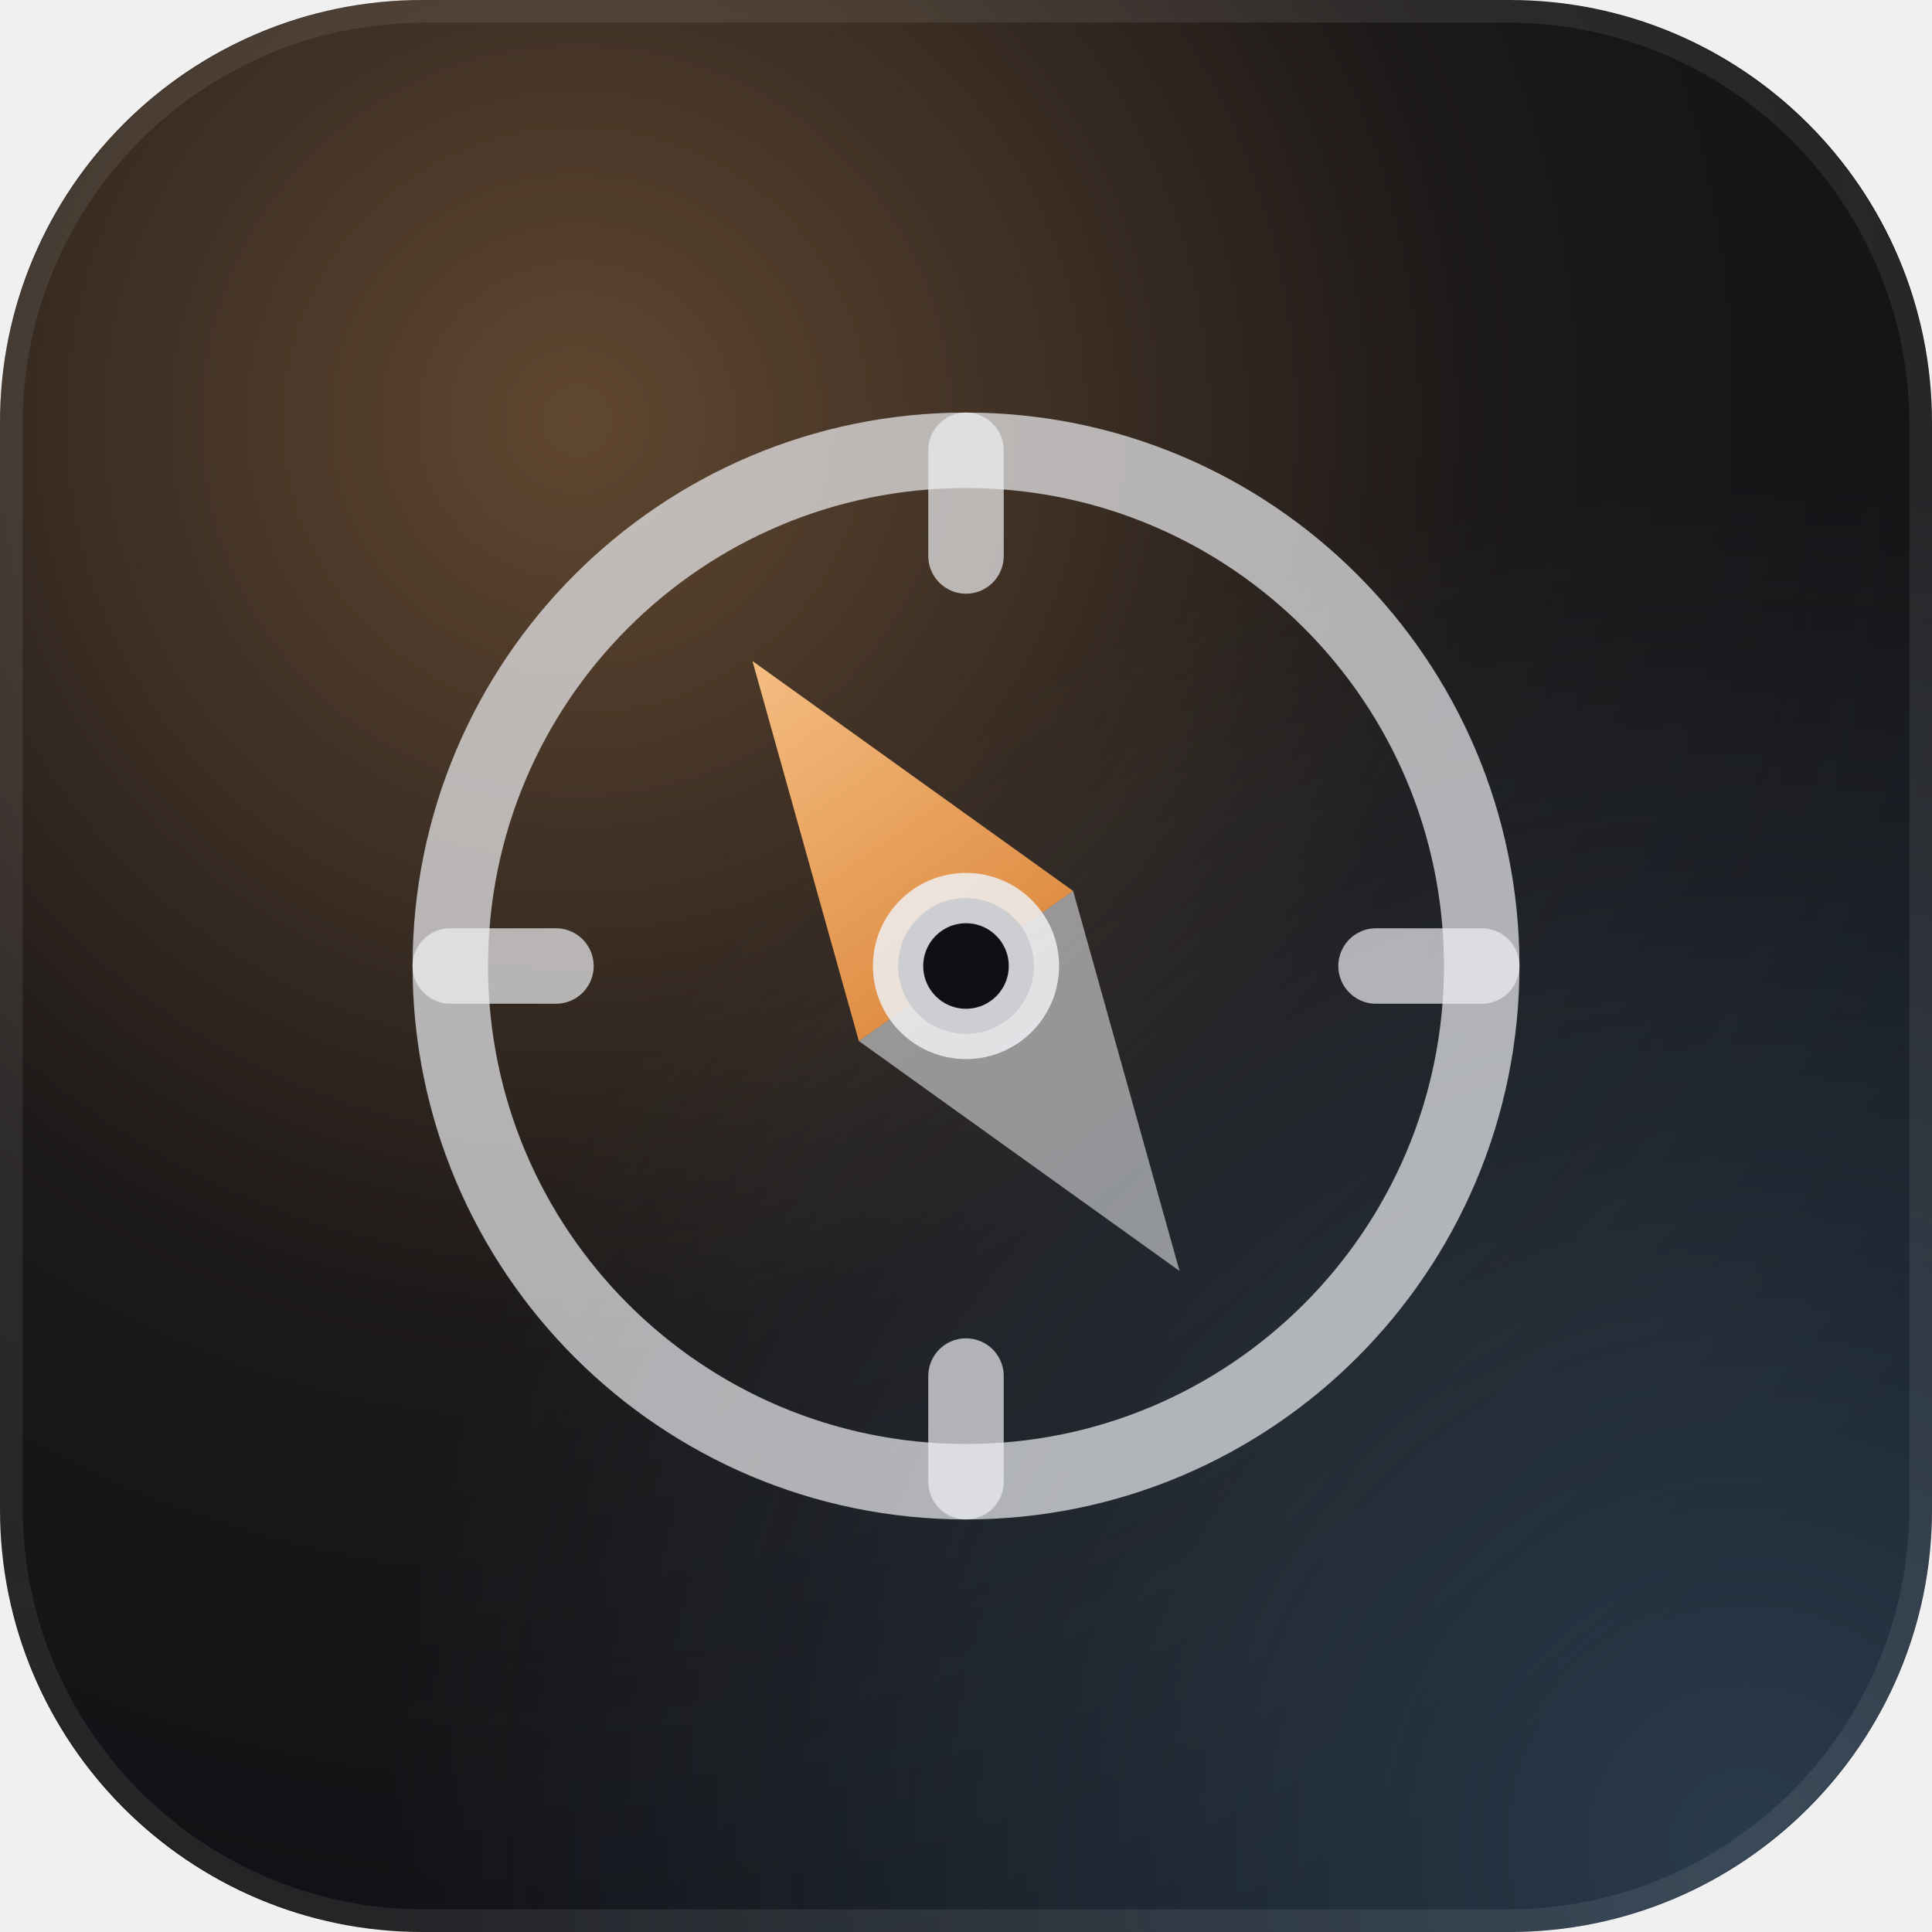
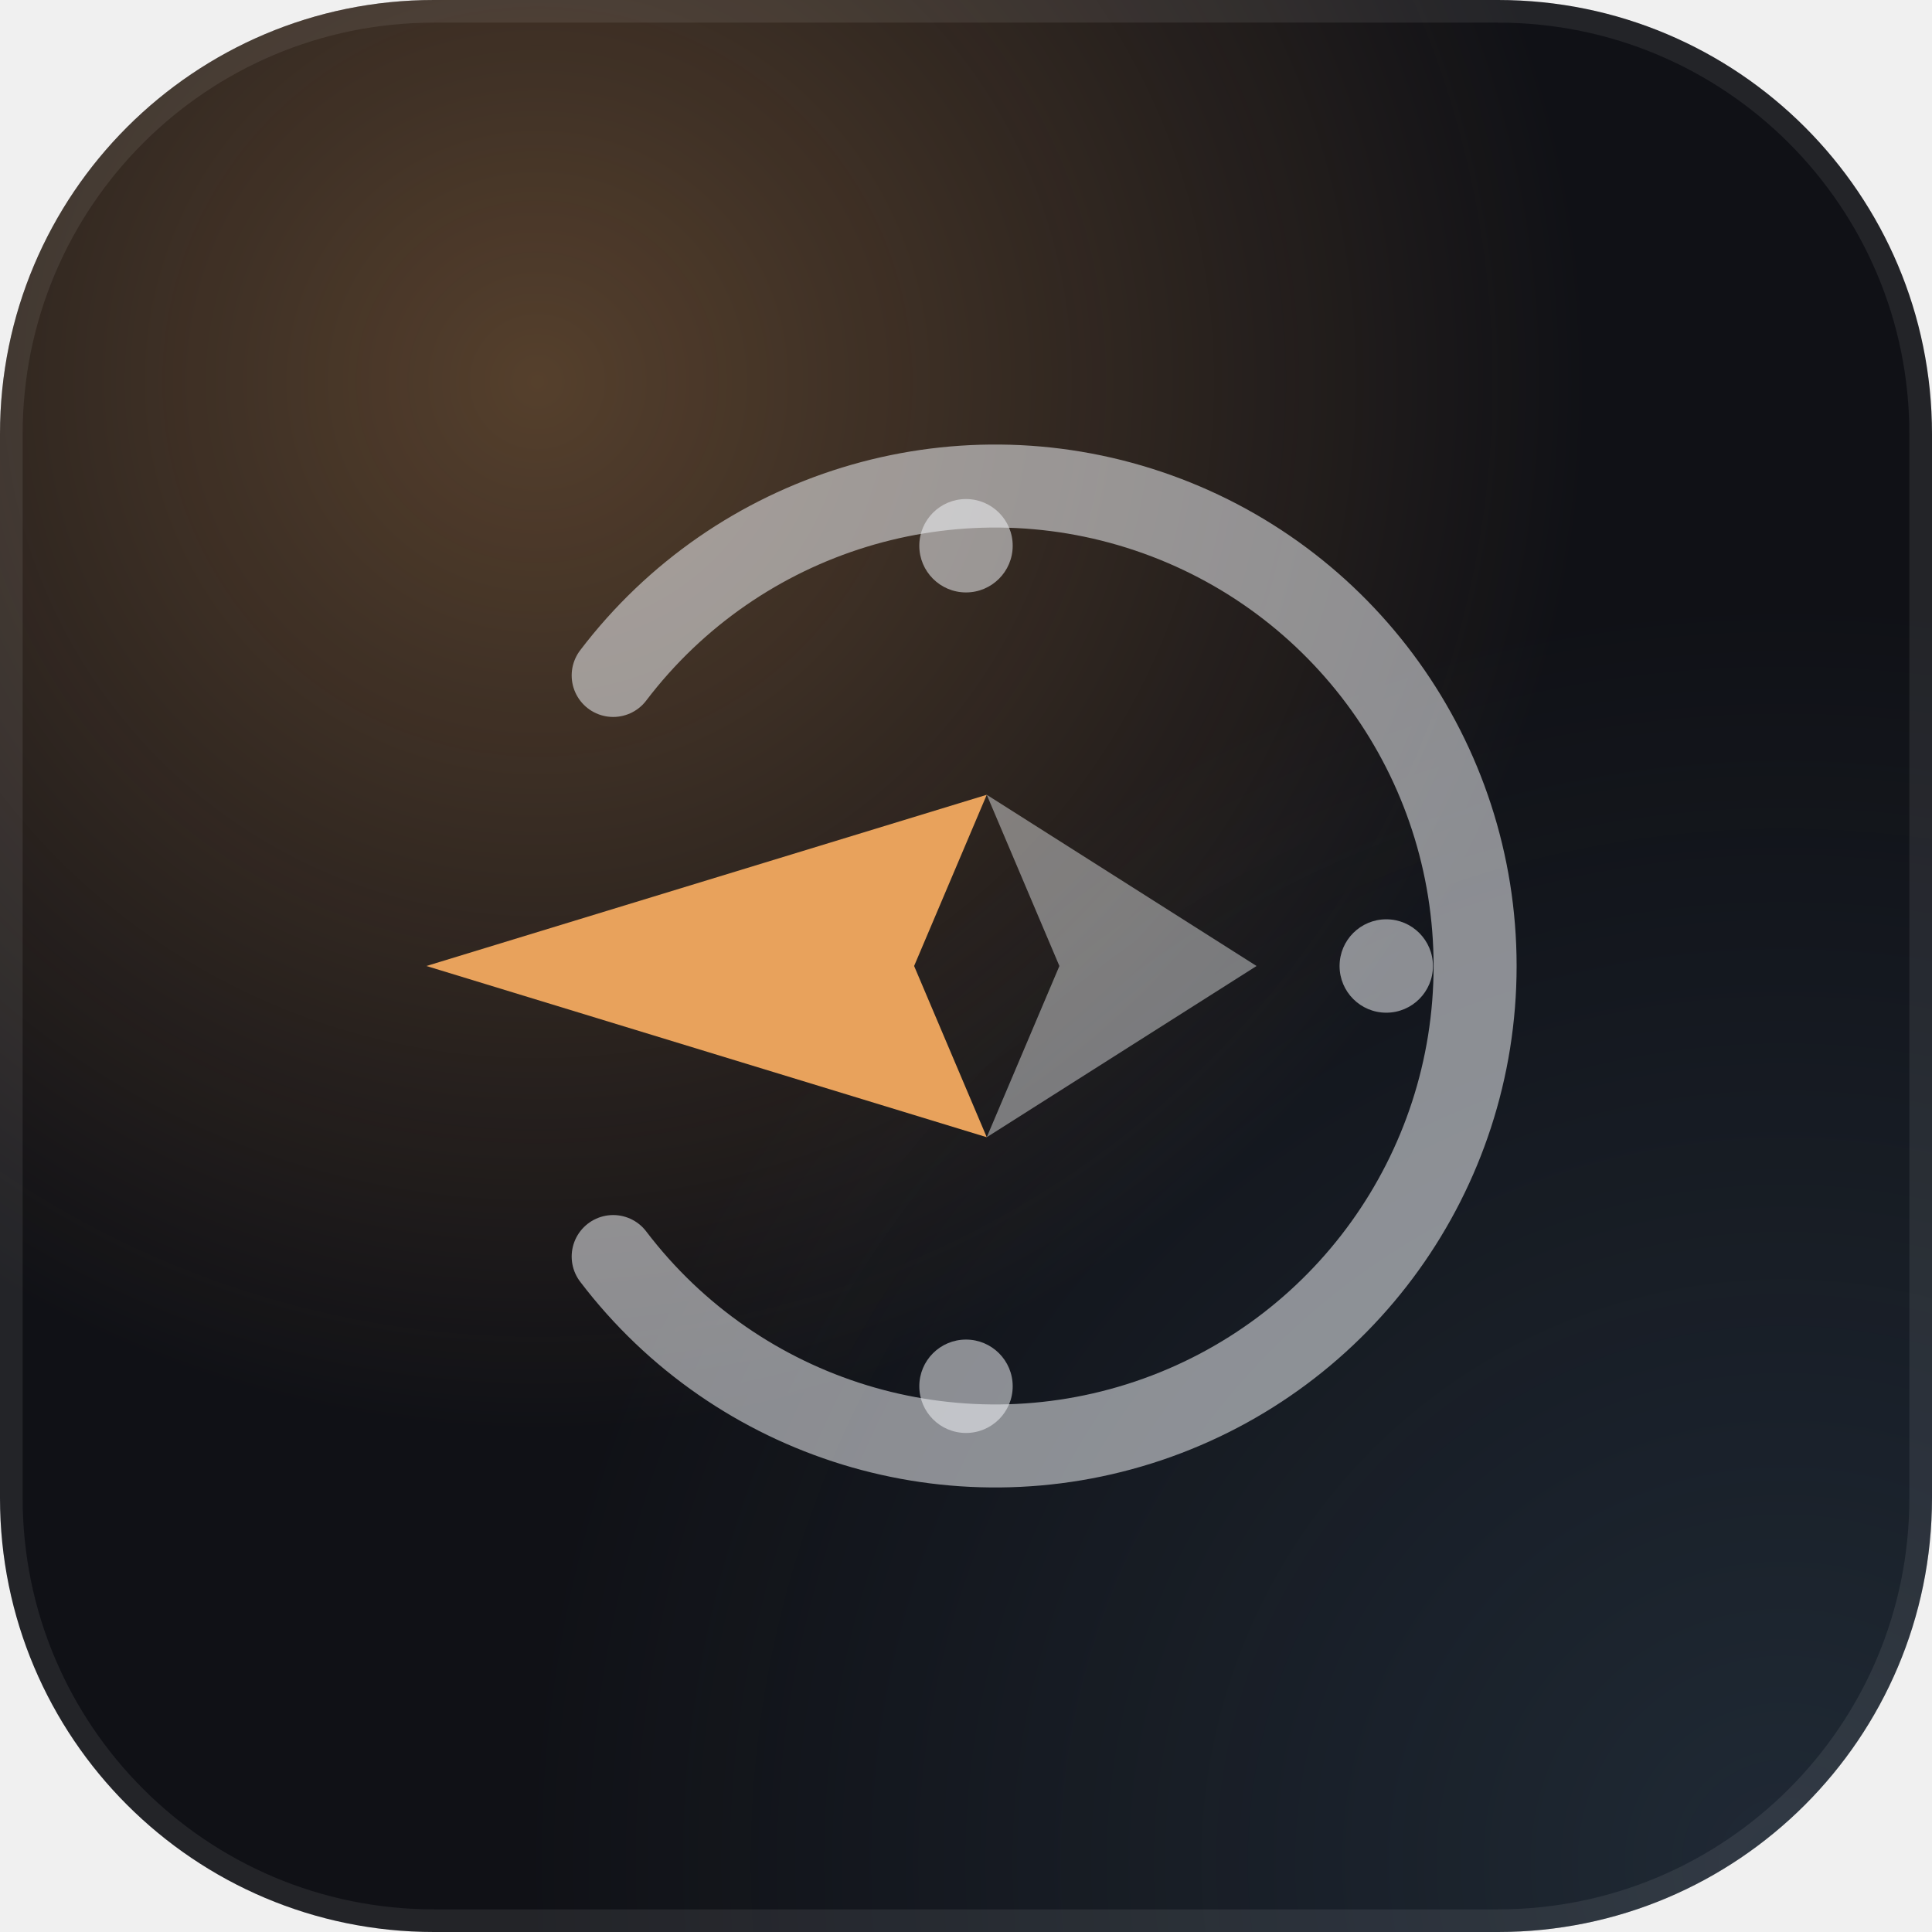
<svg xmlns="http://www.w3.org/2000/svg" width="1024" height="1024" viewBox="0 0 1024 1024">
  <defs>
-     <radialGradient id="glow" cx="30%" cy="22%" r="85%">
-       <stop offset="0" stop-color="#e8a25c" stop-opacity="0.38" />
-       <stop offset="0.55" stop-color="#e8a25c" stop-opacity="0.06" />
-       <stop offset="1" stop-color="#e8a25c" stop-opacity="0" />
+     <radialGradient id="glow" cx="28%" cy="20%" r="90%">
+       <stop offset="0" stop-color="#e8a25c" stop-opacity="0.32" />
+       <stop offset="0.6" stop-color="#e8a25c" stop-opacity="0" />
    </radialGradient>
-     <radialGradient id="glow2" cx="90%" cy="95%" r="70%">
-       <stop offset="0" stop-color="#6ea8d6" stop-opacity="0.28" />
+     <radialGradient id="glow2" cx="92%" cy="96%" r="65%">
+       <stop offset="0" stop-color="#6ea8d6" stop-opacity="0.16" />
      <stop offset="1" stop-color="#6ea8d6" stop-opacity="0" />
    </radialGradient>
-     <linearGradient id="north" x1="0" y1="0" x2="0" y2="1">
-       <stop offset="0" stop-color="#f4bd82" />
-       <stop offset="1" stop-color="#e08f45" />
-     </linearGradient>
  </defs>
-   <rect width="1024" height="1024" rx="224" fill="#0f1015" />
-   <rect width="1024" height="1024" rx="224" fill="url(#glow)" />
-   <rect width="1024" height="1024" rx="224" fill="url(#glow2)" />
-   <rect x="6" y="6" width="1012" height="1012" rx="219" fill="none" stroke="#ffffff" stroke-opacity="0.08" stroke-width="12" />
-   <g transform="translate(192 192) scale(26.6667)">
-     <g stroke="#eef0f2" stroke-opacity="0.7" stroke-width="1.5" stroke-linecap="round" fill="none">
-       <circle cx="12" cy="12" r="10.25" />
-       <path d="M12 1.75v2.1M12 20.15v2.1M1.75 12h2.1M20.15 12h2.1" />
+   <rect width="1024" height="1024" rx="230" fill="#101116" />
+   <rect width="1024" height="1024" rx="230" fill="url(#glow)" />
+   <rect width="1024" height="1024" rx="230" fill="url(#glow2)" />
+   <rect x="6" y="6" width="1012" height="1012" rx="224" fill="none" stroke="#ffffff" stroke-opacity="0.08" stroke-width="12" />
+   <g transform="translate(182 182) scale(27.5)">
+     <path d="M5.2 6.4A9.25 9.25 0 1 1 5.2 17.6" fill="none" stroke="#eef0f3" stroke-opacity="0.55" stroke-width="1.6" stroke-linecap="round" />
+     <g fill="#eef0f3" fill-opacity="0.55">
+       <circle cx="12" cy="3.9" r="0.9" />
+       <circle cx="12" cy="20.1" r="0.9" />
+       <circle cx="20.1" cy="12" r="0.9" />
    </g>
-     <g transform="rotate(-35 12 12)">
-       <path d="M12 4.6 14.6 12H9.4L12 4.6Z" fill="url(#north)" />
-       <path d="M12 19.4 9.4 12h5.2L12 19.4Z" fill="#eef0f2" fill-opacity="0.55" />
-     </g>
-     <circle cx="12" cy="12" r="1.35" fill="#0f1015" stroke="#eef0f2" stroke-opacity="0.85" stroke-width="1" />
+     <path d="M1.6 12 12.4 8.7 11 12 12.4 15.3Z" fill="#e8a25c" />
+     <path d="M12.4 8.7 17.6 12 12.4 15.3 13.8 12Z" fill="#eef0f3" fill-opacity="0.45" />
  </g>
</svg>
